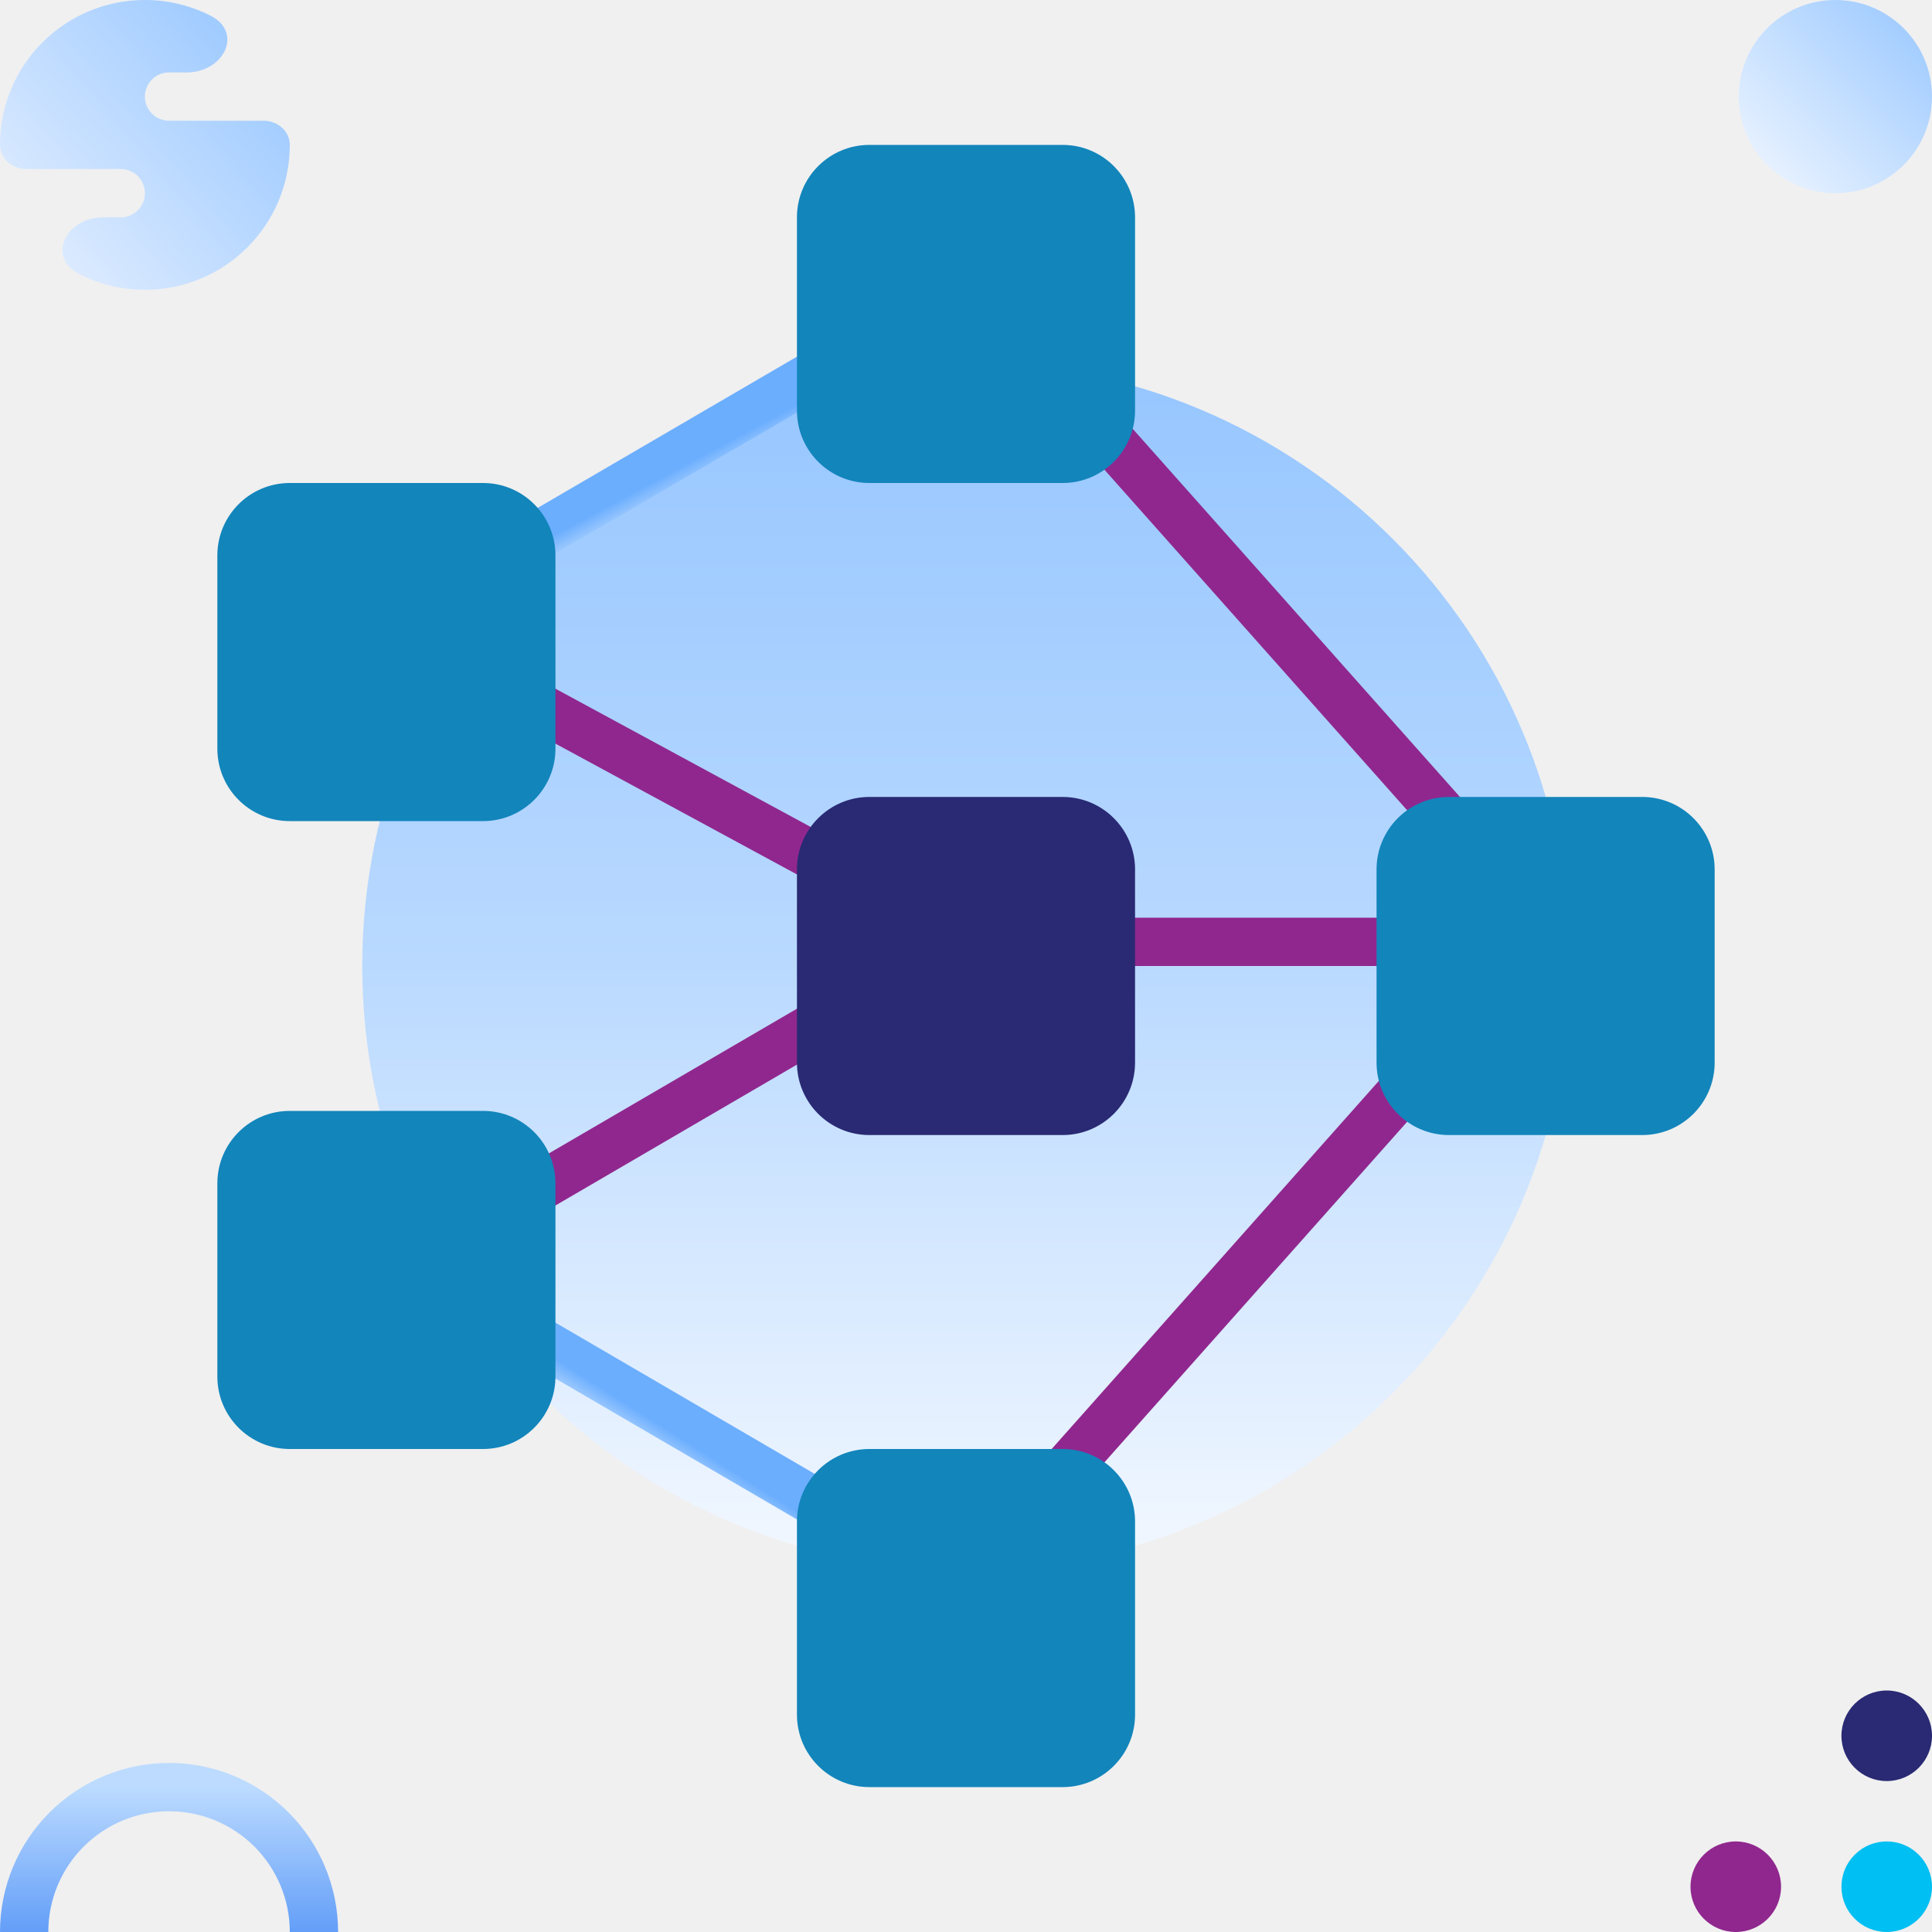
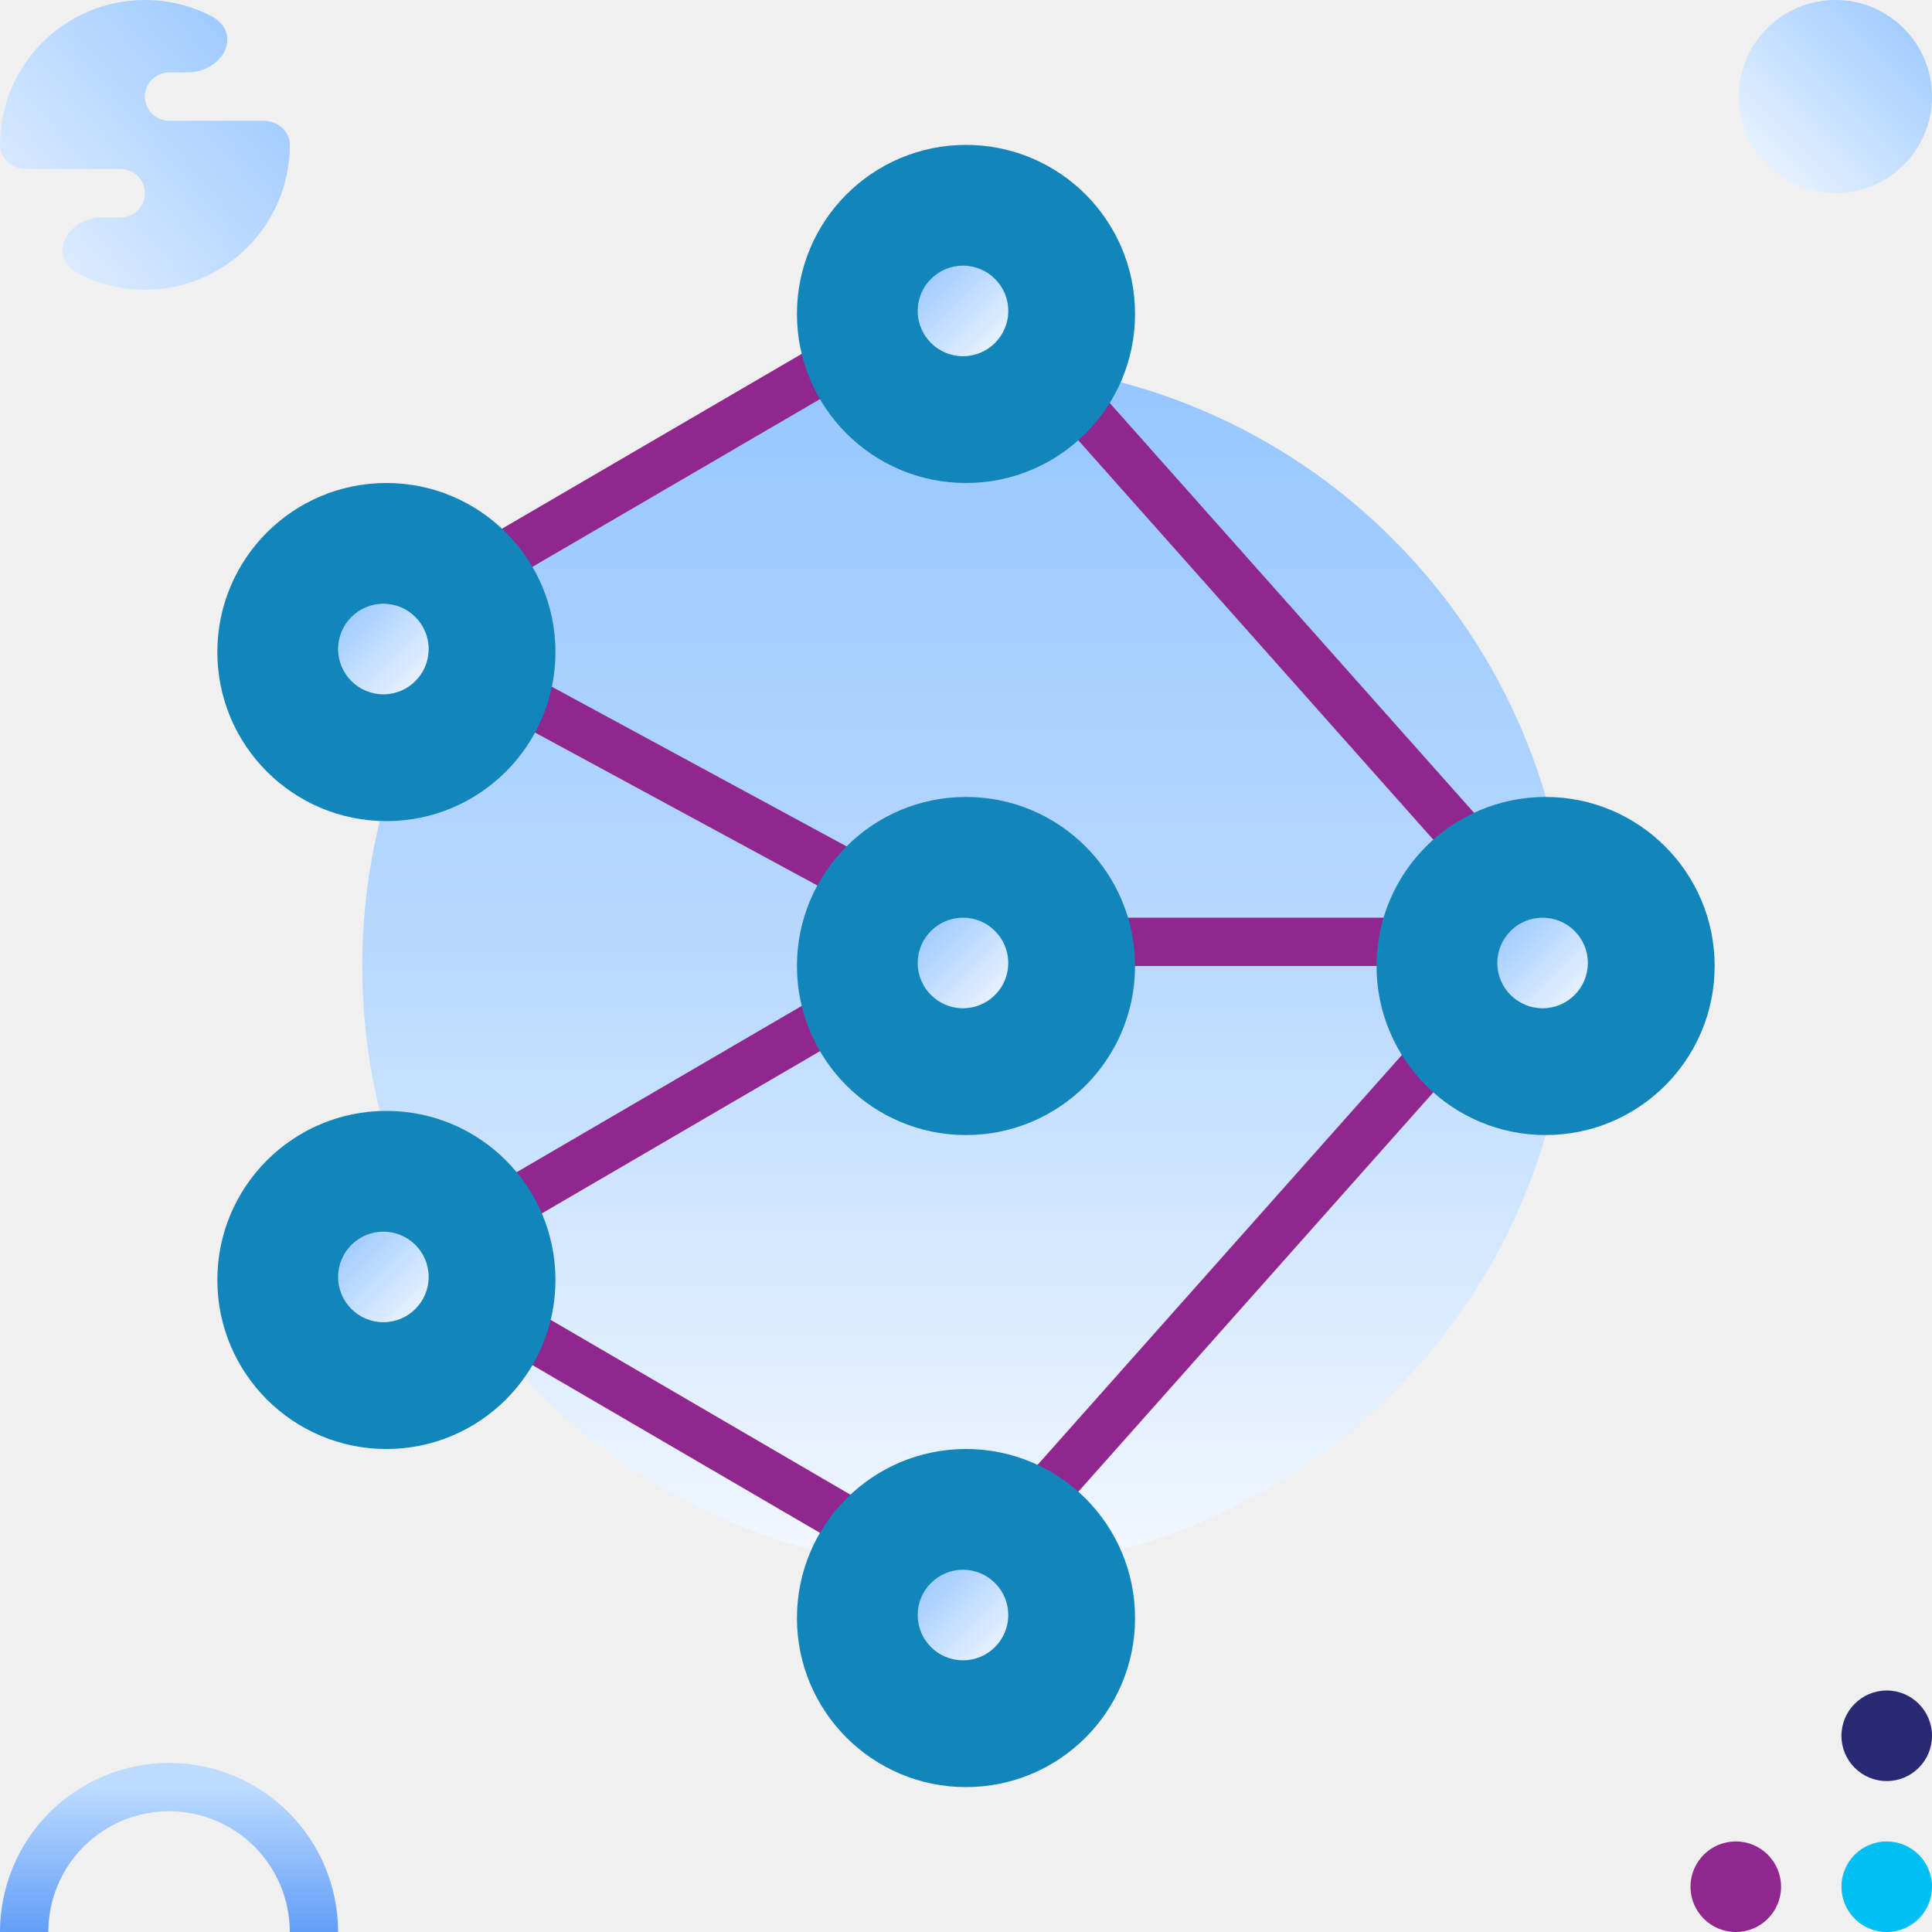
<svg xmlns="http://www.w3.org/2000/svg" width="80" height="80" viewBox="0 0 80 80" fill="none">
-   <g clip-path="url(#clip0_241_22865)">
-     <path d="M40 65C26.193 65 15 53.807 15 40C15 26.193 26.193 15 40 15C53.807 15 65 26.193 65 40C65 53.807 53.807 65 40 65Z" fill="url(#paint0_linear_241_22865)" />
-     <line x1="15.496" y1="26.136" x2="39.496" y2="12.136" stroke="url(#paint1_linear_241_22865)" stroke-width="2" />
+   <g clip-path="url(#clip0_1085_15309)">
+     <path d="M40 65C26.193 65 15 53.807 15 40C15 26.193 26.193 15 40 15C53.807 15 65 26.193 65 40C65 53.807 53.807 65 40 65Z" fill="url(#paint0_linear_1085_15309)" />
+     <line x1="15.496" y1="26.136" x2="39.496" y2="12.136" stroke="#90278E" stroke-width="2" />
    <line x1="15.496" y1="53.136" x2="39.496" y2="39.136" stroke="#90278E" stroke-width="2" />
    <line x1="40" y1="39" x2="64" y2="39" stroke="#90278E" stroke-width="2" />
    <line x1="40.747" y1="12.336" x2="64.747" y2="39.336" stroke="#90278E" stroke-width="2" />
    <line x1="16.476" y1="26.121" x2="40.476" y2="39.121" stroke="#90278E" stroke-width="2" />
-     <line x1="16.504" y1="52.136" x2="40.504" y2="66.136" stroke="url(#paint2_linear_241_22865)" stroke-width="2" />
+     <line x1="16.504" y1="52.136" x2="40.504" y2="66.136" stroke="#90278E" stroke-width="2" />
    <line x1="39.253" y1="66.336" x2="63.253" y2="39.336" stroke="#90278E" stroke-width="2" />
-     <rect x="9" y="46" width="14" height="14" rx="3" fill="#1285BB" />
-     <rect x="33" y="60" width="14" height="14" rx="3" fill="#1285BB" />
-     <rect x="9" y="20" width="14" height="14" rx="3" fill="#1285BB" />
-     <rect x="33" y="33" width="14" height="14" rx="3" fill="#292974" />
-     <rect x="57" y="33" width="14" height="14" rx="3" fill="#1285BB" />
-     <rect x="33" y="6" width="14" height="14" rx="3" fill="#1285BB" />
    <path d="M71.875 76.25C72.91 76.25 73.75 77.09 73.75 78.125C73.75 79.16 72.91 80 71.875 80C70.84 80 70 79.16 70 78.125C70 77.09 70.84 76.25 71.875 76.25Z" fill="#90278E" />
    <path d="M78.125 76.25C79.16 76.25 80 77.09 80 78.125C80 79.16 79.16 80 78.125 80C77.09 80 76.25 79.16 76.25 78.125C76.25 77.09 77.09 76.25 78.125 76.25Z" fill="#00BFF2" />
    <path d="M80 71.875C80 70.84 79.16 70 78.125 70C77.09 70 76.25 70.84 76.25 71.875C76.25 72.91 77.09 73.75 78.125 73.75C79.16 73.75 80 72.91 80 71.875Z" fill="#292974" />
-     <path d="M12 6C12 9.314 9.314 12 6 12C5.023 12 4.1 11.767 3.285 11.352C1.912 10.654 2.73 9 4.27 9H5C5.552 9 6 8.552 6 8C6 7.448 5.552 7 5 7H1.088C0.508 7 0 6.58 0 6C0 2.686 2.686 0 6 0C6.977 0 7.9 0.234 8.715 0.648C10.088 1.346 9.27 3 7.73 3H7C6.448 3 6 3.448 6 4C6 4.552 6.448 5 7 5H10.912C11.492 5 12 5.42 12 6Z" fill="url(#paint3_linear_241_22865)" />
-     <path d="M80 4C80 6.209 78.209 8 76 8C73.791 8 72 6.209 72 4C72 1.791 73.791 0 76 0C78.209 0 80 1.791 80 4Z" fill="url(#paint4_linear_241_22865)" />
-     <path d="M13 80C13 78.409 12.368 76.883 11.243 75.757C10.117 74.632 8.591 74 7 74C5.409 74 3.883 74.632 2.757 75.757C1.632 76.883 1 78.409 1 80" stroke="url(#paint5_linear_241_22865)" stroke-width="2" stroke-linecap="round" />
+     <path d="M12 6C12 9.314 9.314 12 6 12C5.023 12 4.1 11.767 3.285 11.352C1.912 10.654 2.73 9 4.27 9H5C5.552 9 6 8.552 6 8C6 7.448 5.552 7 5 7H1.088C0.508 7 0 6.58 0 6C0 2.686 2.686 0 6 0C6.977 0 7.9 0.234 8.715 0.648C10.088 1.346 9.27 3 7.73 3H7C6.448 3 6 3.448 6 4C6 4.552 6.448 5 7 5H10.912C11.492 5 12 5.42 12 6Z" fill="url(#paint1_linear_1085_15309)" />
+     <path d="M80 4C80 6.209 78.209 8 76 8C73.791 8 72 6.209 72 4C72 1.791 73.791 0 76 0C78.209 0 80 1.791 80 4Z" fill="url(#paint2_linear_1085_15309)" />
+     <path d="M13 80C13 78.409 12.368 76.883 11.243 75.757C10.117 74.632 8.591 74 7 74C5.409 74 3.883 74.632 2.757 75.757C1.632 76.883 1 78.409 1 80" stroke="url(#paint3_linear_1085_15309)" stroke-width="2" stroke-linecap="round" />
+     <rect x="9" y="46" width="14" height="14" rx="7" fill="#1285BB" />
+     <rect x="33" y="60" width="14" height="14" rx="7" fill="#1285BB" />
+     <rect x="9" y="20" width="14" height="14" rx="7" fill="#1285BB" />
+     <rect x="33" y="33" width="14" height="14" rx="7" fill="#1285BB" />
+     <path d="M39.875 38C40.91 38 41.75 38.84 41.75 39.875C41.75 40.91 40.91 41.75 39.875 41.75C38.84 41.75 38 40.91 38 39.875C38 38.84 38.84 38 39.875 38Z" fill="url(#paint4_linear_1085_15309)" />
+     <rect x="57" y="33" width="14" height="14" rx="7" fill="#1285BB" />
+     <rect x="33" y="6" width="14" height="14" rx="7" fill="#1285BB" />
+     <path d="M39.875 11C40.91 11 41.75 11.839 41.75 12.875C41.75 13.911 40.91 14.75 39.875 14.75C38.84 14.75 38 13.911 38 12.875C38 11.839 38.84 11 39.875 11Z" fill="url(#paint5_linear_1085_15309)" />
+     <path d="M39.875 65C40.91 65 41.75 65.84 41.75 66.875C41.75 67.91 40.91 68.75 39.875 68.75C38.84 68.75 38 67.91 38 66.875C38 65.84 38.84 65 39.875 65Z" fill="url(#paint6_linear_1085_15309)" />
+     <path d="M15.875 51C16.91 51 17.75 51.84 17.75 52.875C17.75 53.91 16.91 54.75 15.875 54.75C14.839 54.75 14 53.91 14 52.875C14 51.84 14.839 51 15.875 51Z" fill="url(#paint7_linear_1085_15309)" />
+     <path d="M15.875 25C16.91 25 17.75 25.84 17.75 26.875C17.75 27.91 16.91 28.75 15.875 28.75C14.839 28.75 14 27.91 14 26.875C14 25.84 14.839 25 15.875 25Z" fill="url(#paint8_linear_1085_15309)" />
+     <path d="M63.875 38C64.91 38 65.75 38.84 65.75 39.875C65.75 40.91 64.91 41.75 63.875 41.75C62.84 41.75 62 40.91 62 39.875C62 38.84 62.84 38 63.875 38Z" fill="url(#paint9_linear_1085_15309)" />
  </g>
  <defs>
-     <linearGradient id="paint0_linear_241_22865" x1="40" y1="65" x2="40" y2="15" gradientUnits="userSpaceOnUse">
+     <linearGradient id="paint0_linear_1085_15309" x1="40" y1="65" x2="40" y2="15" gradientUnits="userSpaceOnUse">
      <stop stop-color="#F3F8FF" />
      <stop offset="0.505" stop-color="#B9D9FF" />
      <stop offset="1" stop-color="#96C6FF" />
    </linearGradient>
-     <linearGradient id="paint1_linear_241_22865" x1="16.504" y1="27.864" x2="15.559" y2="26.102" gradientUnits="userSpaceOnUse">
-       <stop stop-color="#F3F8FF" />
-       <stop offset="1" stop-color="#6BAEFE" />
-     </linearGradient>
-     <linearGradient id="paint2_linear_241_22865" x1="15.496" y1="53.864" x2="16.565" y2="52.175" gradientUnits="userSpaceOnUse">
-       <stop stop-color="#F3F8FF" />
-       <stop offset="1" stop-color="#6BAEFE" />
-     </linearGradient>
-     <linearGradient id="paint3_linear_241_22865" x1="15.5" y1="3" x2="4.239" y2="12.678" gradientUnits="userSpaceOnUse">
+     <linearGradient id="paint1_linear_1085_15309" x1="15.5" y1="3" x2="4.239" y2="12.678" gradientUnits="userSpaceOnUse">
      <stop stop-color="#8EC2FF" />
      <stop offset="1" stop-color="#DBEAFF" />
    </linearGradient>
-     <linearGradient id="paint4_linear_241_22865" x1="72" y1="8" x2="80" y2="0" gradientUnits="userSpaceOnUse">
+     <linearGradient id="paint2_linear_1085_15309" x1="72" y1="8" x2="80" y2="0" gradientUnits="userSpaceOnUse">
      <stop stop-color="#F3F8FF" />
      <stop offset="1" stop-color="#96C6FF" />
    </linearGradient>
-     <linearGradient id="paint5_linear_241_22865" x1="7" y1="74" x2="7" y2="80" gradientUnits="userSpaceOnUse">
+     <linearGradient id="paint3_linear_1085_15309" x1="7" y1="74" x2="7" y2="80" gradientUnits="userSpaceOnUse">
      <stop stop-color="#BCDBFF" />
      <stop offset="1" stop-color="#639EF8" />
    </linearGradient>
-     <clipPath id="clip0_241_22865">
+     <linearGradient id="paint4_linear_1085_15309" x1="41.75" y1="41.75" x2="38" y2="38" gradientUnits="userSpaceOnUse">
+       <stop stop-color="#F3F8FF" />
+       <stop offset="1" stop-color="#96C6FF" />
+     </linearGradient>
+     <linearGradient id="paint5_linear_1085_15309" x1="41.75" y1="14.75" x2="38" y2="11" gradientUnits="userSpaceOnUse">
+       <stop stop-color="#F3F8FF" />
+       <stop offset="1" stop-color="#96C6FF" />
+     </linearGradient>
+     <linearGradient id="paint6_linear_1085_15309" x1="41.75" y1="68.75" x2="38" y2="65" gradientUnits="userSpaceOnUse">
+       <stop stop-color="#F3F8FF" />
+       <stop offset="1" stop-color="#96C6FF" />
+     </linearGradient>
+     <linearGradient id="paint7_linear_1085_15309" x1="17.75" y1="54.75" x2="14" y2="51" gradientUnits="userSpaceOnUse">
+       <stop stop-color="#F3F8FF" />
+       <stop offset="1" stop-color="#96C6FF" />
+     </linearGradient>
+     <linearGradient id="paint8_linear_1085_15309" x1="17.75" y1="28.75" x2="14" y2="25" gradientUnits="userSpaceOnUse">
+       <stop stop-color="#F3F8FF" />
+       <stop offset="1" stop-color="#96C6FF" />
+     </linearGradient>
+     <linearGradient id="paint9_linear_1085_15309" x1="65.75" y1="41.75" x2="62" y2="38" gradientUnits="userSpaceOnUse">
+       <stop stop-color="#F3F8FF" />
+       <stop offset="1" stop-color="#96C6FF" />
+     </linearGradient>
+     <clipPath id="clip0_1085_15309">
      <rect width="80" height="80" fill="white" />
    </clipPath>
  </defs>
</svg>
